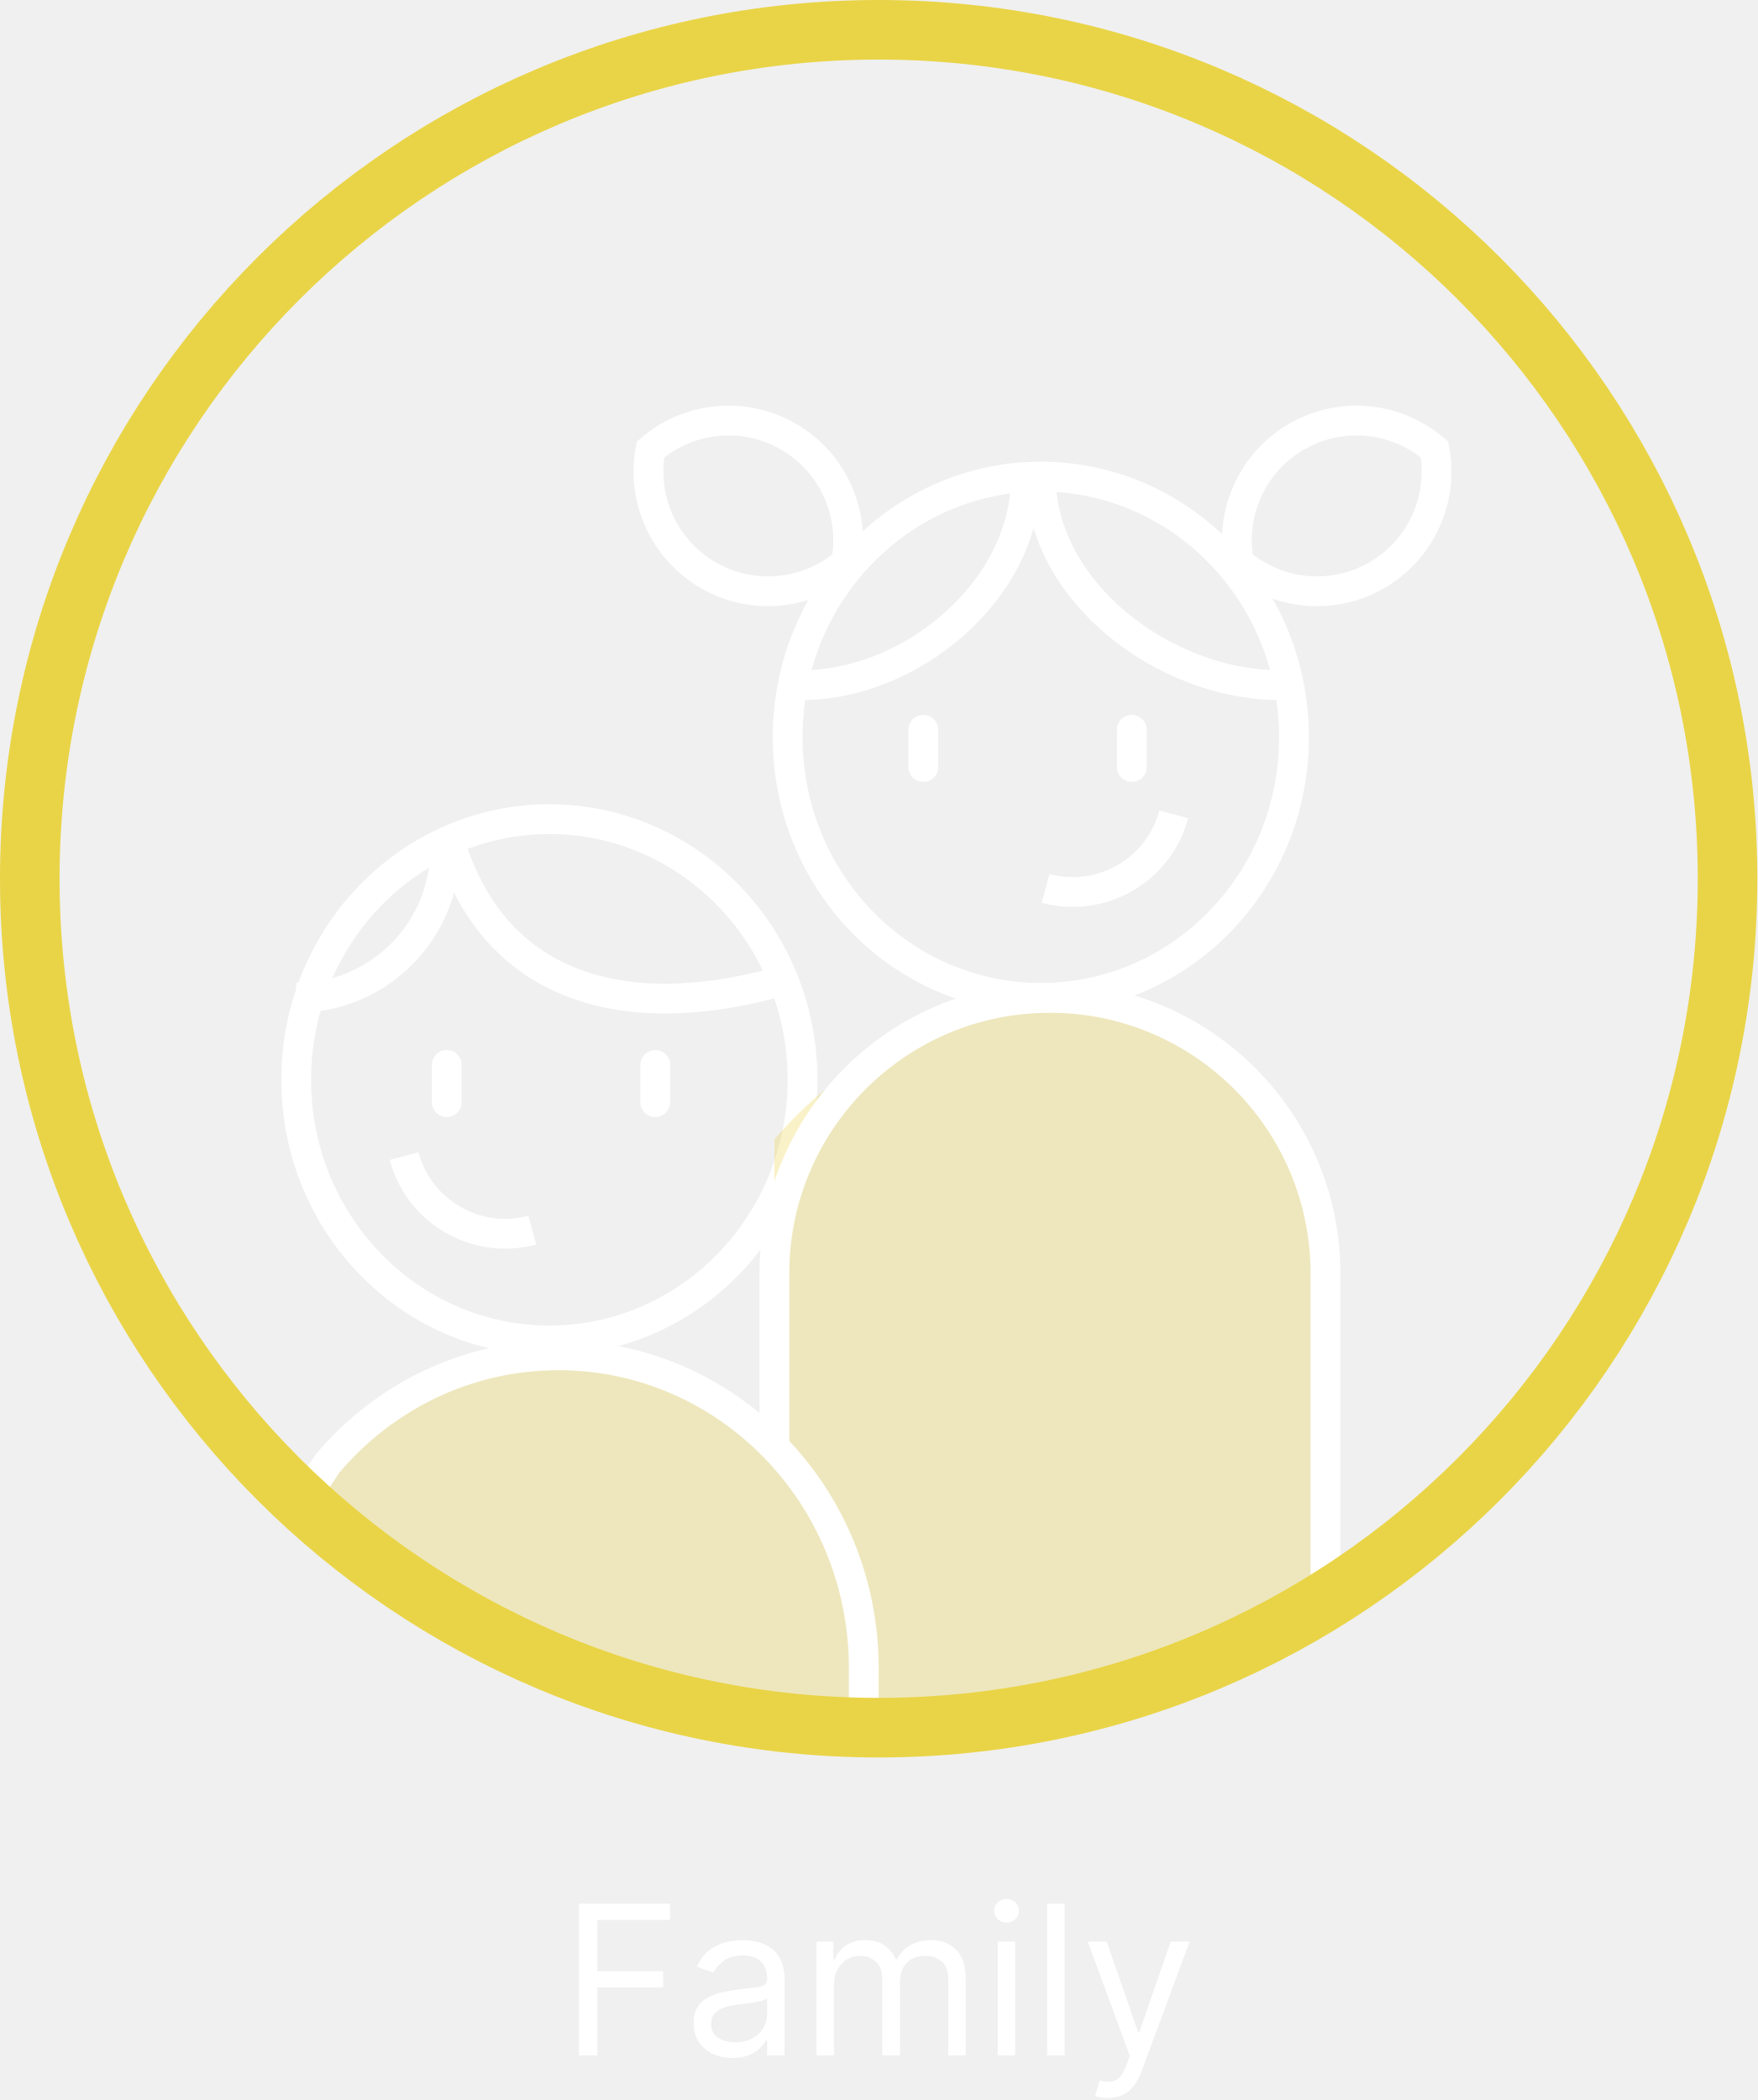
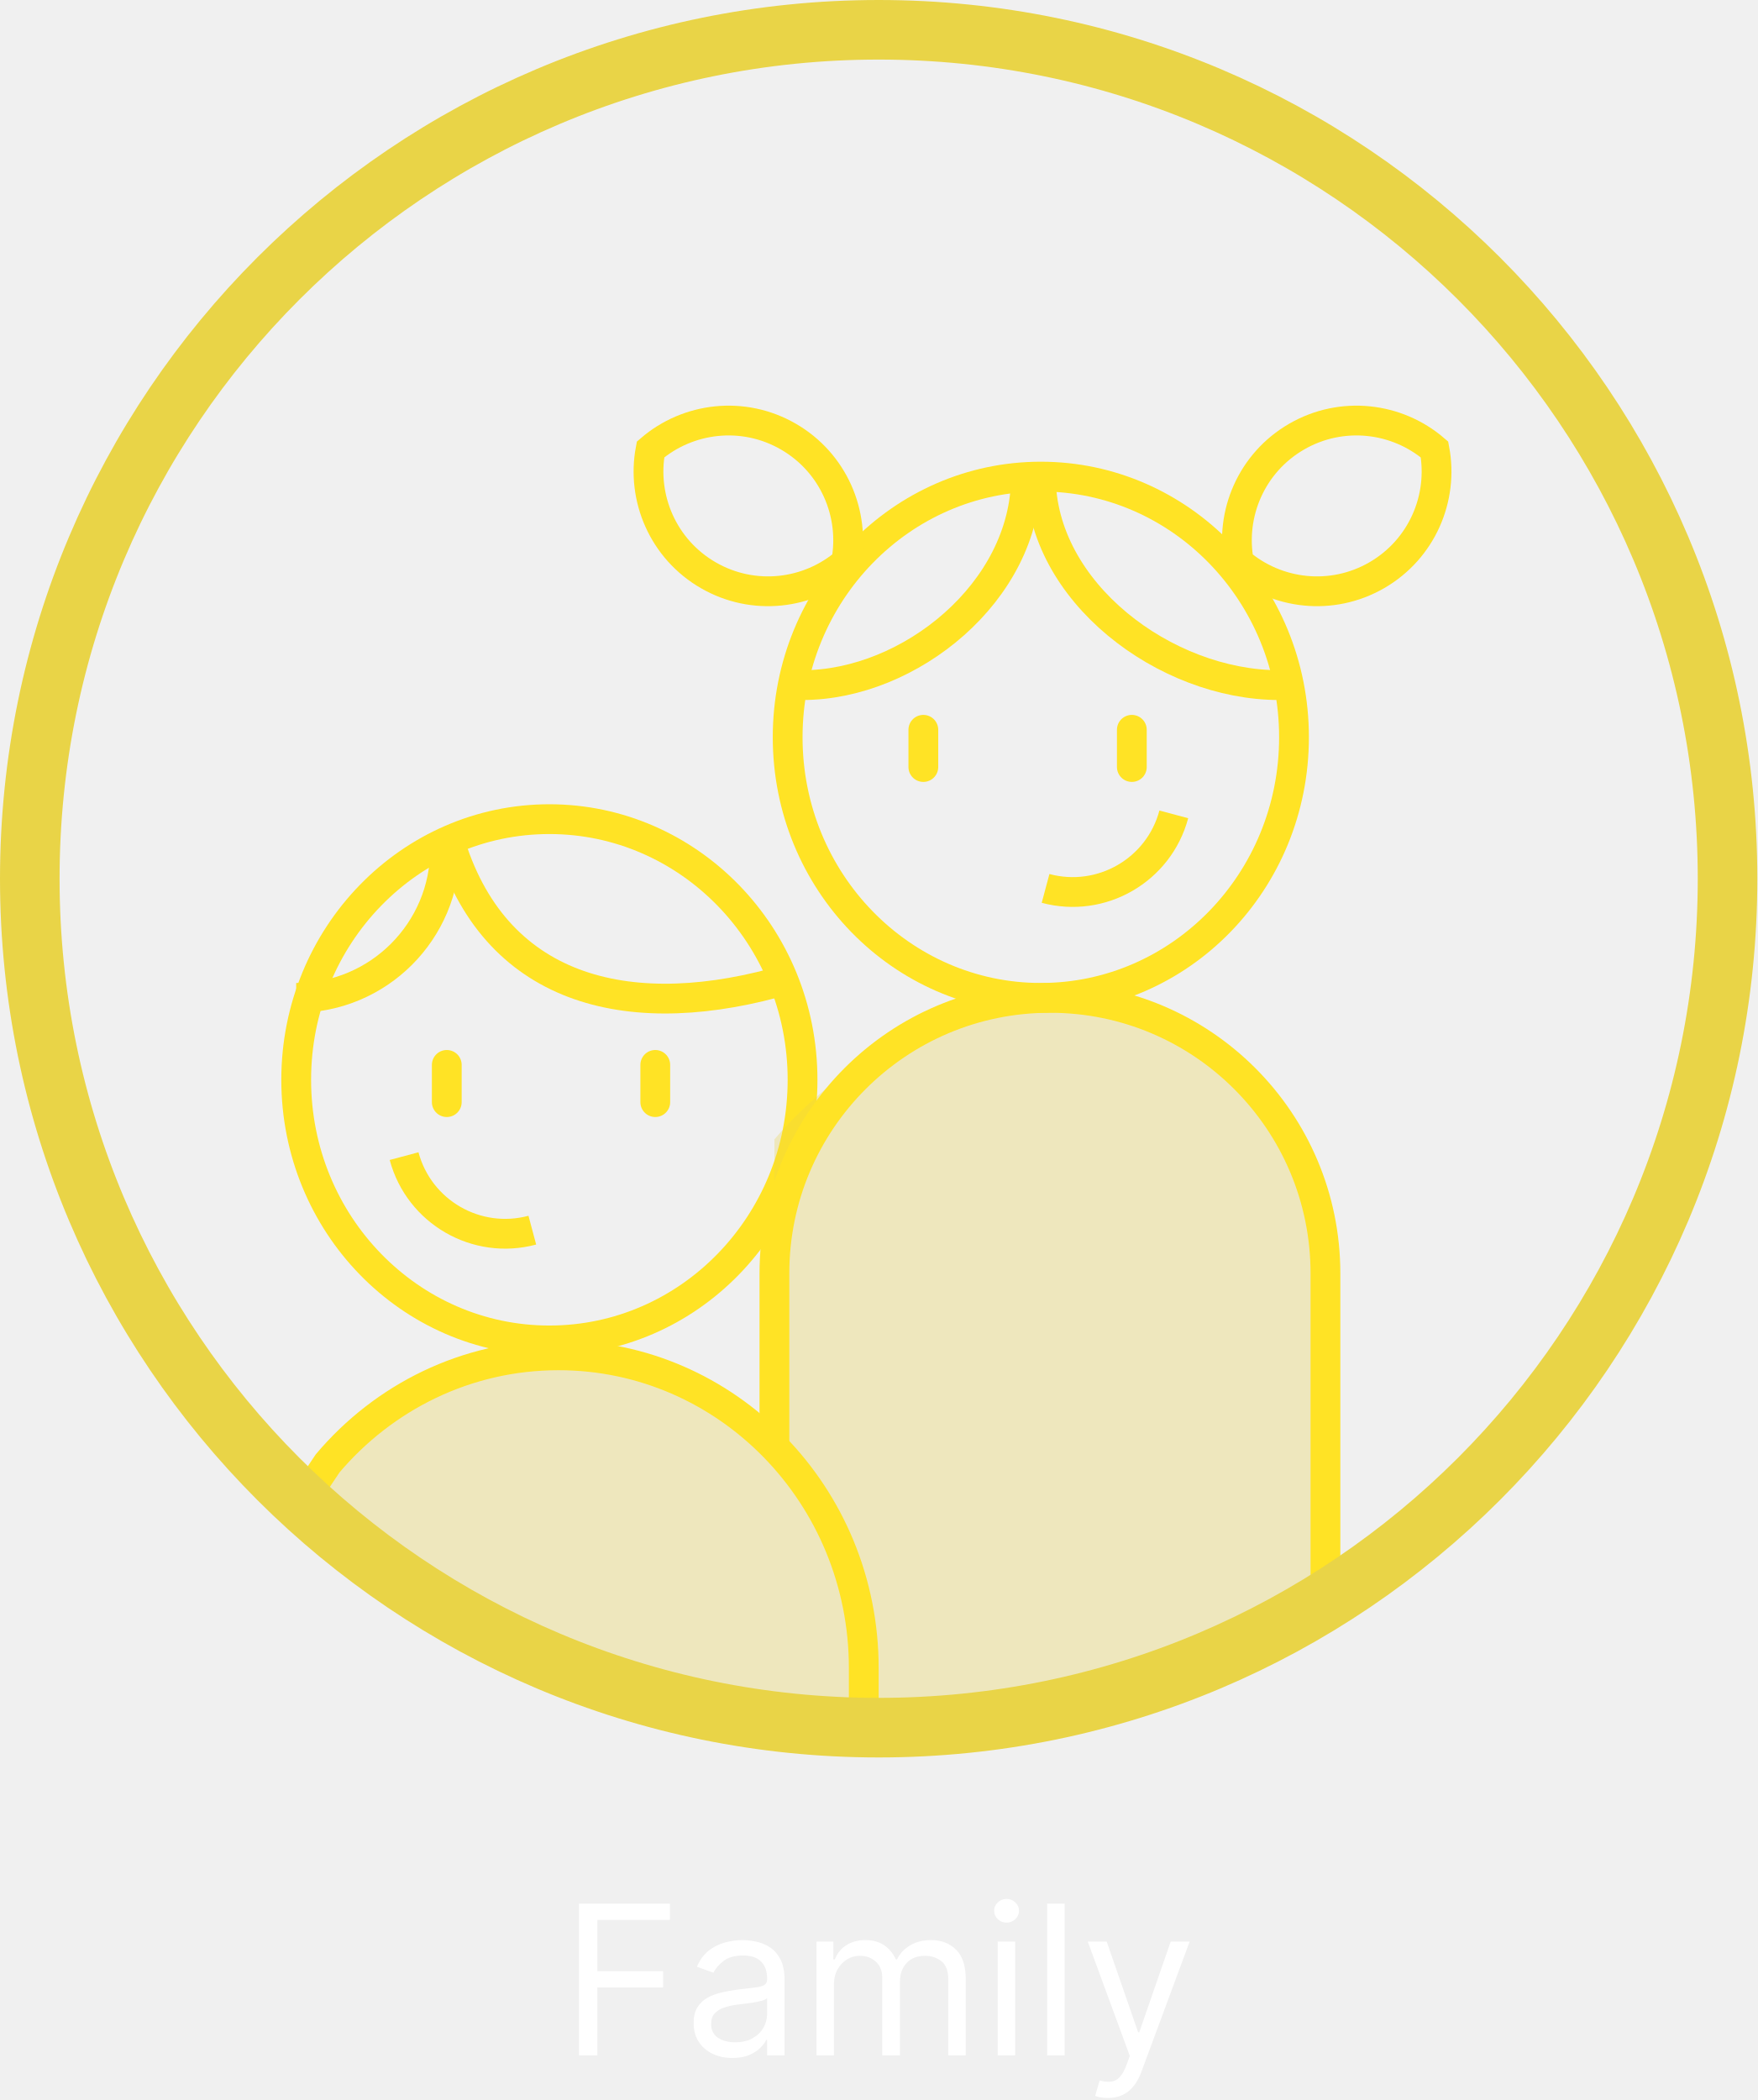
<svg xmlns="http://www.w3.org/2000/svg" width="118" height="141" viewBox="0 0 118 141" fill="none">
  <path d="M38.877 138V127.818H44.983V128.912H40.11V132.352H44.525V133.446H40.11V138H38.877ZM49.182 138.179C48.698 138.179 48.259 138.088 47.865 137.906C47.471 137.72 47.157 137.453 46.925 137.105C46.693 136.754 46.577 136.33 46.577 135.832C46.577 135.395 46.663 135.04 46.836 134.768C47.008 134.493 47.239 134.278 47.527 134.122C47.815 133.966 48.133 133.85 48.481 133.774C48.833 133.695 49.186 133.632 49.54 133.585C50.004 133.526 50.38 133.481 50.669 133.451C50.961 133.418 51.173 133.363 51.305 133.287C51.441 133.211 51.509 133.078 51.509 132.889V132.849C51.509 132.359 51.375 131.978 51.106 131.706C50.841 131.434 50.438 131.298 49.898 131.298C49.338 131.298 48.899 131.421 48.581 131.666C48.263 131.911 48.039 132.173 47.91 132.452L46.796 132.054C46.995 131.59 47.26 131.229 47.591 130.97C47.926 130.708 48.291 130.526 48.685 130.423C49.083 130.317 49.474 130.264 49.858 130.264C50.104 130.264 50.386 130.294 50.704 130.354C51.025 130.41 51.335 130.528 51.633 130.707C51.935 130.886 52.185 131.156 52.384 131.517C52.583 131.878 52.682 132.362 52.682 132.969V138H51.509V136.966H51.449C51.37 137.132 51.237 137.309 51.052 137.498C50.866 137.687 50.619 137.848 50.311 137.98C50.003 138.113 49.627 138.179 49.182 138.179ZM49.361 137.125C49.825 137.125 50.216 137.034 50.535 136.852C50.856 136.669 51.098 136.434 51.261 136.146C51.426 135.857 51.509 135.554 51.509 135.236V134.162C51.459 134.222 51.35 134.276 51.181 134.326C51.015 134.372 50.823 134.414 50.604 134.45C50.389 134.483 50.178 134.513 49.973 134.54C49.771 134.563 49.607 134.583 49.481 134.599C49.176 134.639 48.891 134.704 48.626 134.793C48.364 134.879 48.152 135.01 47.989 135.186C47.83 135.358 47.751 135.594 47.751 135.892C47.751 136.3 47.901 136.608 48.203 136.817C48.508 137.022 48.894 137.125 49.361 137.125ZM54.824 138V130.364H55.957V131.557H56.057C56.216 131.149 56.473 130.833 56.827 130.607C57.182 130.379 57.608 130.264 58.105 130.264C58.609 130.264 59.028 130.379 59.363 130.607C59.701 130.833 59.965 131.149 60.153 131.557H60.233C60.428 131.162 60.722 130.849 61.113 130.617C61.504 130.382 61.973 130.264 62.52 130.264C63.203 130.264 63.761 130.478 64.195 130.906C64.629 131.33 64.847 131.991 64.847 132.889V138H63.673V132.889C63.673 132.326 63.519 131.923 63.211 131.681C62.903 131.439 62.54 131.318 62.122 131.318C61.585 131.318 61.169 131.481 60.874 131.805C60.579 132.127 60.432 132.535 60.432 133.028V138H59.239V132.77C59.239 132.336 59.098 131.986 58.816 131.721C58.534 131.452 58.171 131.318 57.727 131.318C57.422 131.318 57.137 131.399 56.872 131.562C56.61 131.724 56.398 131.95 56.236 132.238C56.077 132.523 55.997 132.853 55.997 133.227V138H54.824ZM66.992 138V130.364H68.165V138H66.992ZM67.588 129.091C67.36 129.091 67.162 129.013 66.997 128.857C66.834 128.701 66.753 128.514 66.753 128.295C66.753 128.077 66.834 127.889 66.997 127.734C67.162 127.578 67.36 127.5 67.588 127.5C67.817 127.5 68.013 127.578 68.175 127.734C68.341 127.889 68.424 128.077 68.424 128.295C68.424 128.514 68.341 128.701 68.175 128.857C68.013 129.013 67.817 129.091 67.588 129.091ZM71.487 127.818V138H70.314V127.818H71.487ZM74.392 140.864C74.193 140.864 74.016 140.847 73.86 140.814C73.704 140.784 73.597 140.754 73.537 140.724L73.835 139.69C74.12 139.763 74.372 139.79 74.591 139.77C74.81 139.75 75.004 139.652 75.173 139.477C75.345 139.304 75.502 139.024 75.645 138.636L75.864 138.04L73.04 130.364H74.312L76.421 136.449H76.5L78.608 130.364H79.881L76.639 139.114C76.493 139.508 76.313 139.835 76.097 140.093C75.882 140.355 75.632 140.549 75.347 140.675C75.065 140.801 74.747 140.864 74.392 140.864Z" fill="white" />
-   <path d="M69.889 32C79.252 32 86.889 39.809 86.889 49.5C86.889 59.191 79.252 67 69.889 67C60.526 67 52.889 59.191 52.889 49.5C52.889 39.809 60.526 32 69.889 32Z" stroke="white" stroke-width="2" />
-   <path d="M36.889 55C46.252 55 53.889 62.809 53.889 72.5C53.889 82.191 46.252 90 36.889 90C27.526 90 19.889 82.191 19.889 72.5C19.889 62.809 27.526 55 36.889 55Z" stroke="white" stroke-width="2" />
+   <path d="M69.889 32C79.252 32 86.889 39.809 86.889 49.5C86.889 59.191 79.252 67 69.889 67C60.526 67 52.889 59.191 52.889 49.5C52.889 39.809 60.526 32 69.889 32Z" stroke="#FFE325" stroke-width="2" />
+   <path d="M36.889 55C46.252 55 53.889 62.809 53.889 72.5C53.889 82.191 46.252 90 36.889 90C27.526 90 19.889 82.191 19.889 72.5C19.889 62.809 27.526 55 36.889 55Z" stroke="#FFE325" stroke-width="2" />
  <path d="M69 67C76.333 67.167 94 69 89 108L83 111.5L59 115L58.493 113.698C58.509 114.285 58.513 114.885 58.5 115.5H52L31.5 108.5L20 101.5V100C22.5 97 29.4 90.9 37 90.5C41.042 90.592 47.28 92.224 52 96.951V76.5C54.5 73.5 61.4 67.4 69 67Z" fill="#E9D447" fill-opacity="0.3" />
-   <path d="M20.5 100.5L22 98.256C25.759 93.811 31.309 91 37.5 91C48.822 91 58 100.402 58 112V115.5" stroke="white" stroke-width="2" />
-   <path d="M30 74V71.5" stroke="white" stroke-width="2" stroke-linecap="round" stroke-linejoin="round" />
-   <path d="M44 74V71.5" stroke="white" stroke-width="2" stroke-linecap="round" stroke-linejoin="round" />
-   <path d="M62 51.5V49" stroke="white" stroke-width="2" stroke-linecap="round" stroke-linejoin="round" />
-   <path d="M76 51.5V49" stroke="white" stroke-width="2" stroke-linecap="round" stroke-linejoin="round" />
-   <path d="M53.889 46C61.061 46 68.889 39.732 68.889 32" stroke="white" stroke-width="2" />
-   <path d="M85.889 46C78.238 46 69.889 39.732 69.889 32" stroke="white" stroke-width="2" />
-   <path d="M52 66C41.611 68.784 32.792 66.239 30.005 55.838" stroke="white" stroke-width="2" />
-   <path d="M19.889 67C25.412 67 29.889 62.523 29.889 57" stroke="white" stroke-width="2" />
-   <path d="M52.936 29.314C55.97 31.065 57.429 34.499 56.813 37.759C54.297 39.922 50.595 40.375 47.561 38.624C44.527 36.872 43.068 33.438 43.683 30.178C46.199 28.015 49.902 27.562 52.936 29.314Z" stroke="white" stroke-width="2" />
-   <path d="M87.07 29.314C84.036 31.065 82.577 34.499 83.193 37.759C85.708 39.922 89.411 40.375 92.445 38.624C95.479 36.872 96.938 33.438 96.323 30.178C93.807 28.015 90.104 27.562 87.07 29.314Z" stroke="white" stroke-width="2" />
-   <path d="M35.744 82.597C31.993 83.602 28.138 81.376 27.133 77.625" stroke="white" stroke-width="2" />
-   <path d="M70.207 59.651C73.958 60.656 77.813 58.43 78.818 54.679" stroke="white" stroke-width="2" />
-   <path d="M52 97V85.5C52 75.283 60.283 67 70.5 67C80.717 67 89 75.283 89 85.5V106.5" stroke="white" stroke-width="2" />
+   <path d="M20.5 100.5L22 98.256C25.759 93.811 31.309 91 37.5 91C48.822 91 58 100.402 58 112V115.5" stroke="#FFE325" stroke-width="2" />
+   <path d="M30 74V71.5" stroke="#FFE325" stroke-width="2" stroke-linecap="round" stroke-linejoin="round" />
+   <path d="M44 74V71.5" stroke="#FFE325" stroke-width="2" stroke-linecap="round" stroke-linejoin="round" />
+   <path d="M62 51.5V49" stroke="#FFE325" stroke-width="2" stroke-linecap="round" stroke-linejoin="round" />
+   <path d="M76 51.5V49" stroke="#FFE325" stroke-width="2" stroke-linecap="round" stroke-linejoin="round" />
+   <path d="M53.889 46C61.061 46 68.889 39.732 68.889 32" stroke="#FFE325" stroke-width="2" />
+   <path d="M85.889 46C78.238 46 69.889 39.732 69.889 32" stroke="#FFE325" stroke-width="2" />
+   <path d="M52 66C41.611 68.784 32.792 66.239 30.005 55.838" stroke="#FFE325" stroke-width="2" />
+   <path d="M19.889 67C25.412 67 29.889 62.523 29.889 57" stroke="#FFE325" stroke-width="2" />
+   <path d="M52.936 29.314C55.97 31.065 57.429 34.499 56.813 37.759C54.297 39.922 50.595 40.375 47.561 38.624C44.527 36.872 43.068 33.438 43.683 30.178C46.199 28.015 49.902 27.562 52.936 29.314Z" stroke="#FFE325" stroke-width="2" />
+   <path d="M87.07 29.314C84.036 31.065 82.577 34.499 83.193 37.759C85.708 39.922 89.411 40.375 92.445 38.624C95.479 36.872 96.938 33.438 96.323 30.178C93.807 28.015 90.104 27.562 87.07 29.314Z" stroke="#FFE325" stroke-width="2" />
+   <path d="M35.744 82.597C31.993 83.602 28.138 81.376 27.133 77.625" stroke="#FFE325" stroke-width="2" />
+   <path d="M70.207 59.651C73.958 60.656 77.813 58.43 78.818 54.679" stroke="#FFE325" stroke-width="2" />
+   <path d="M52 97V85.5C52 75.283 60.283 67 70.5 67C80.717 67 89 75.283 89 85.5V106.5" stroke="#FFE325" stroke-width="2" />
  <circle cx="59" cy="59" r="57" stroke="#E9D447" stroke-width="4" />
</svg>
